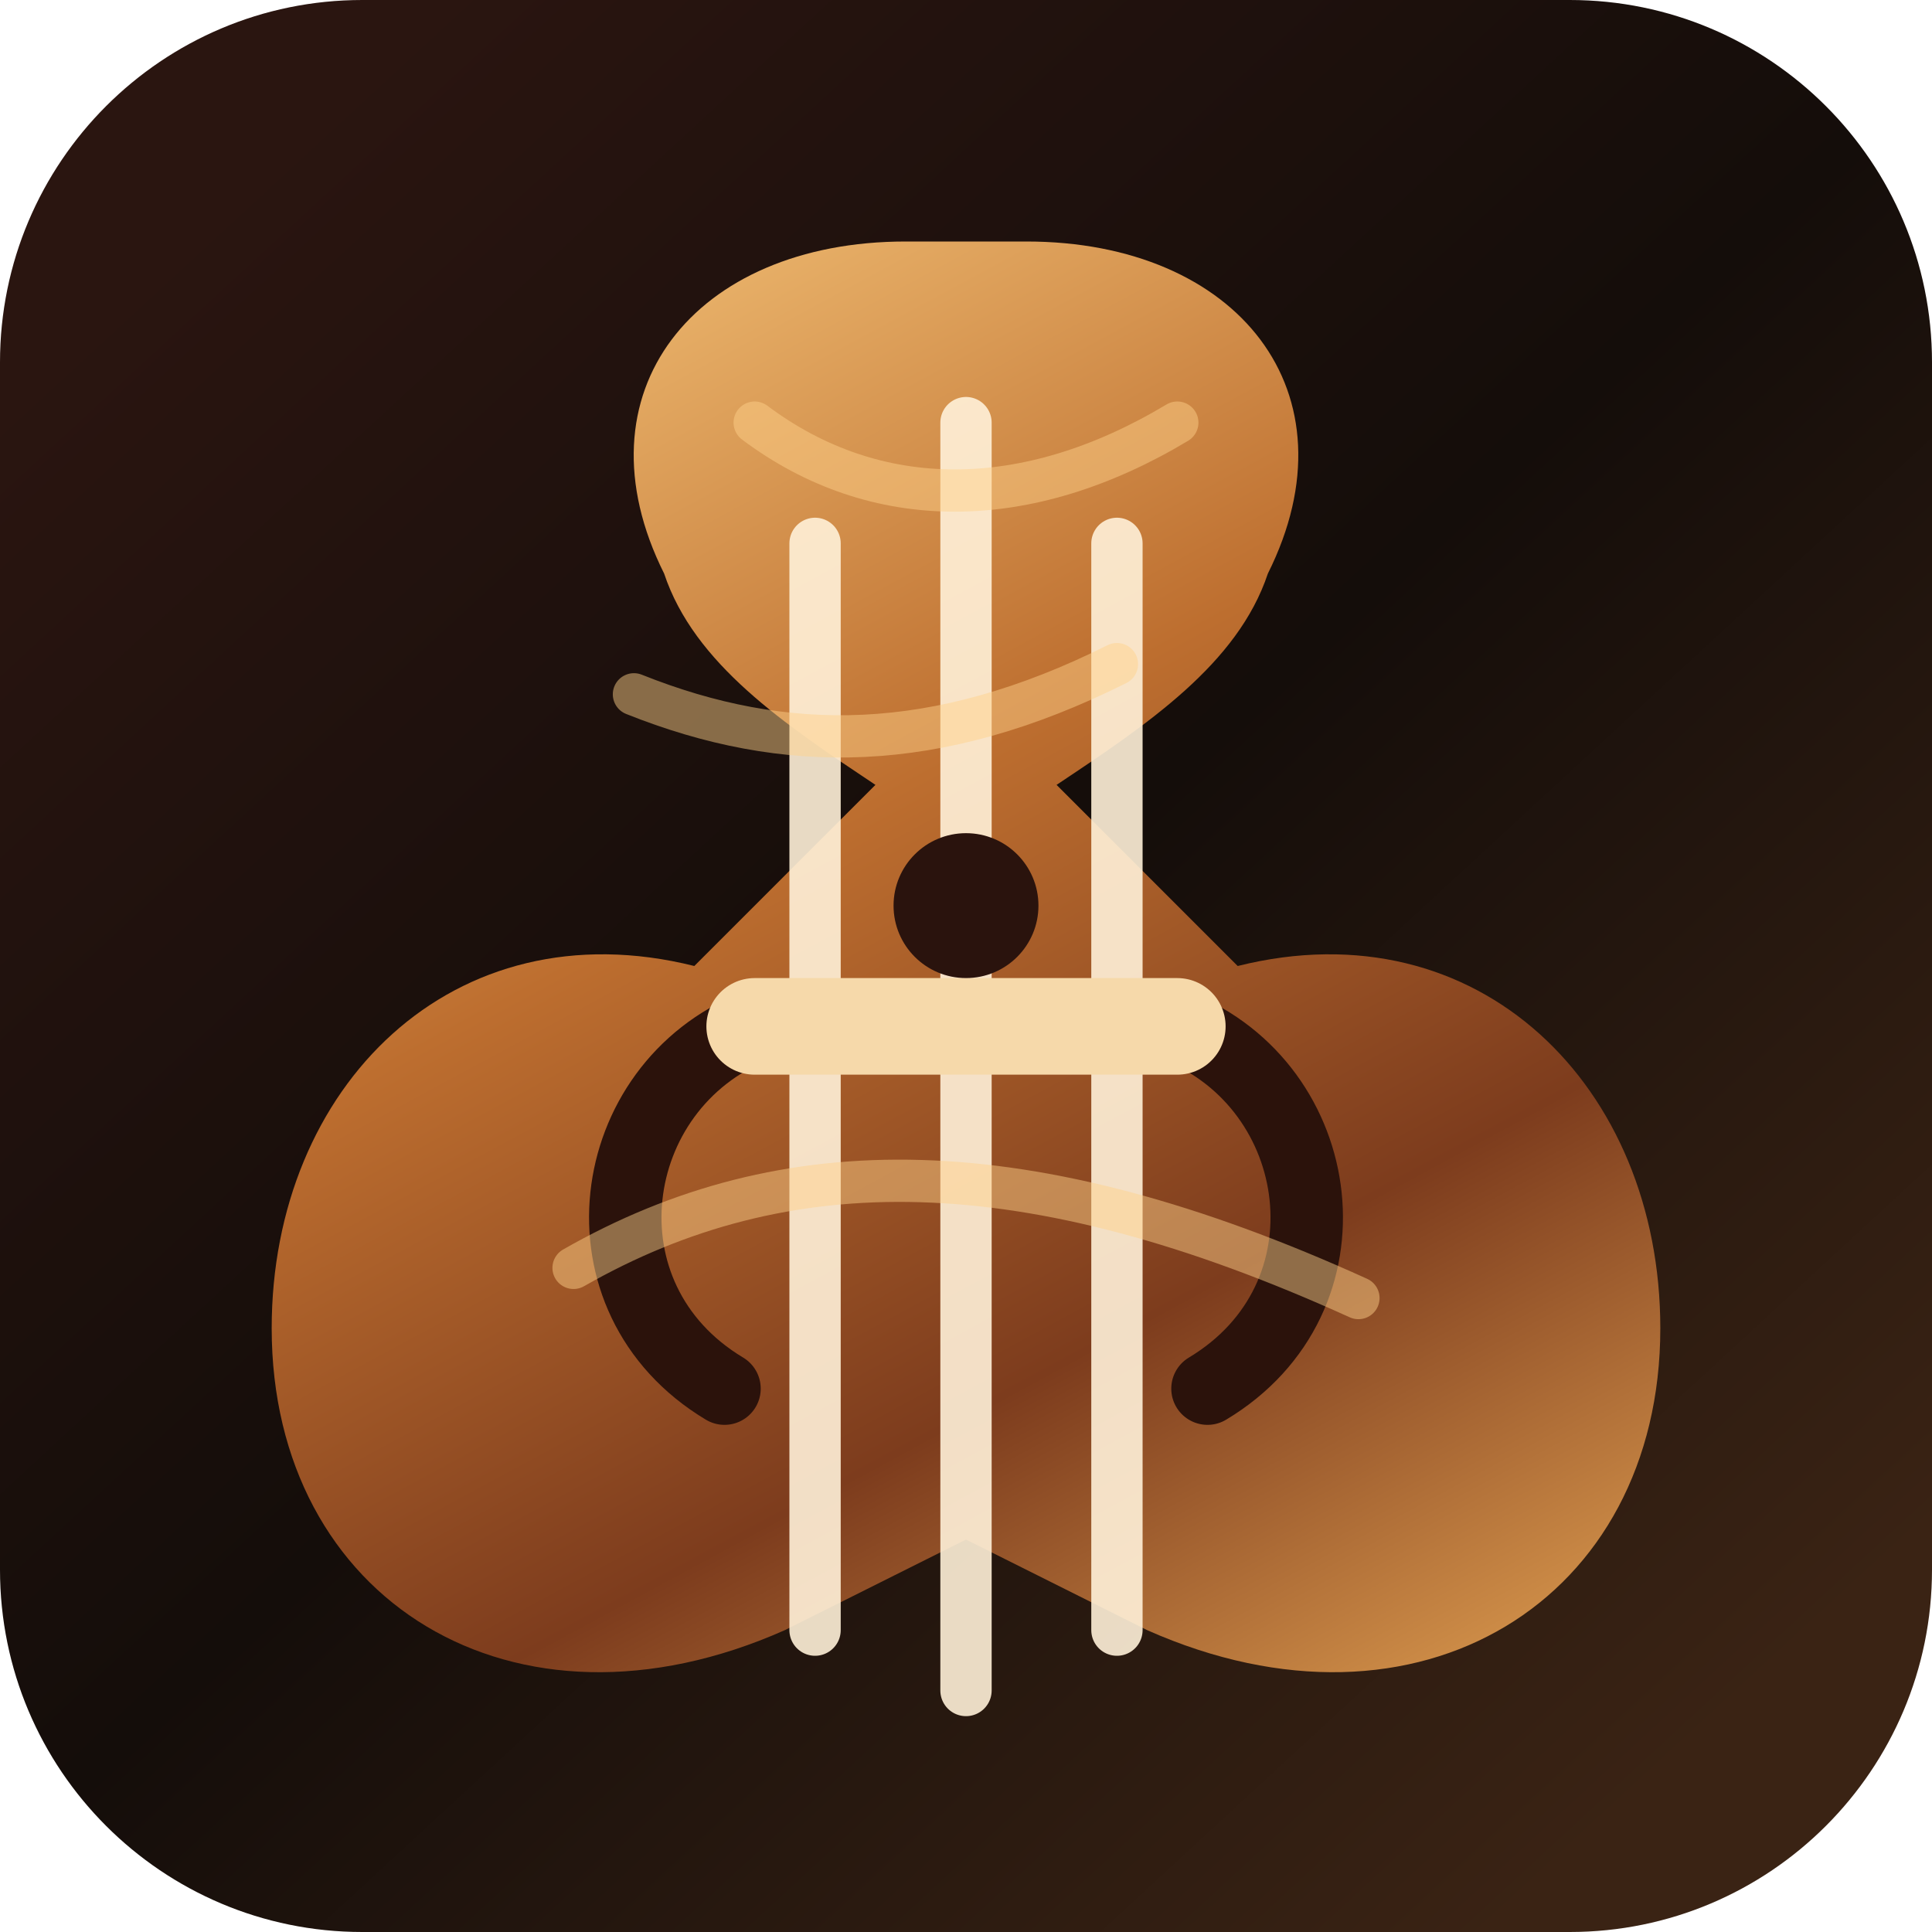
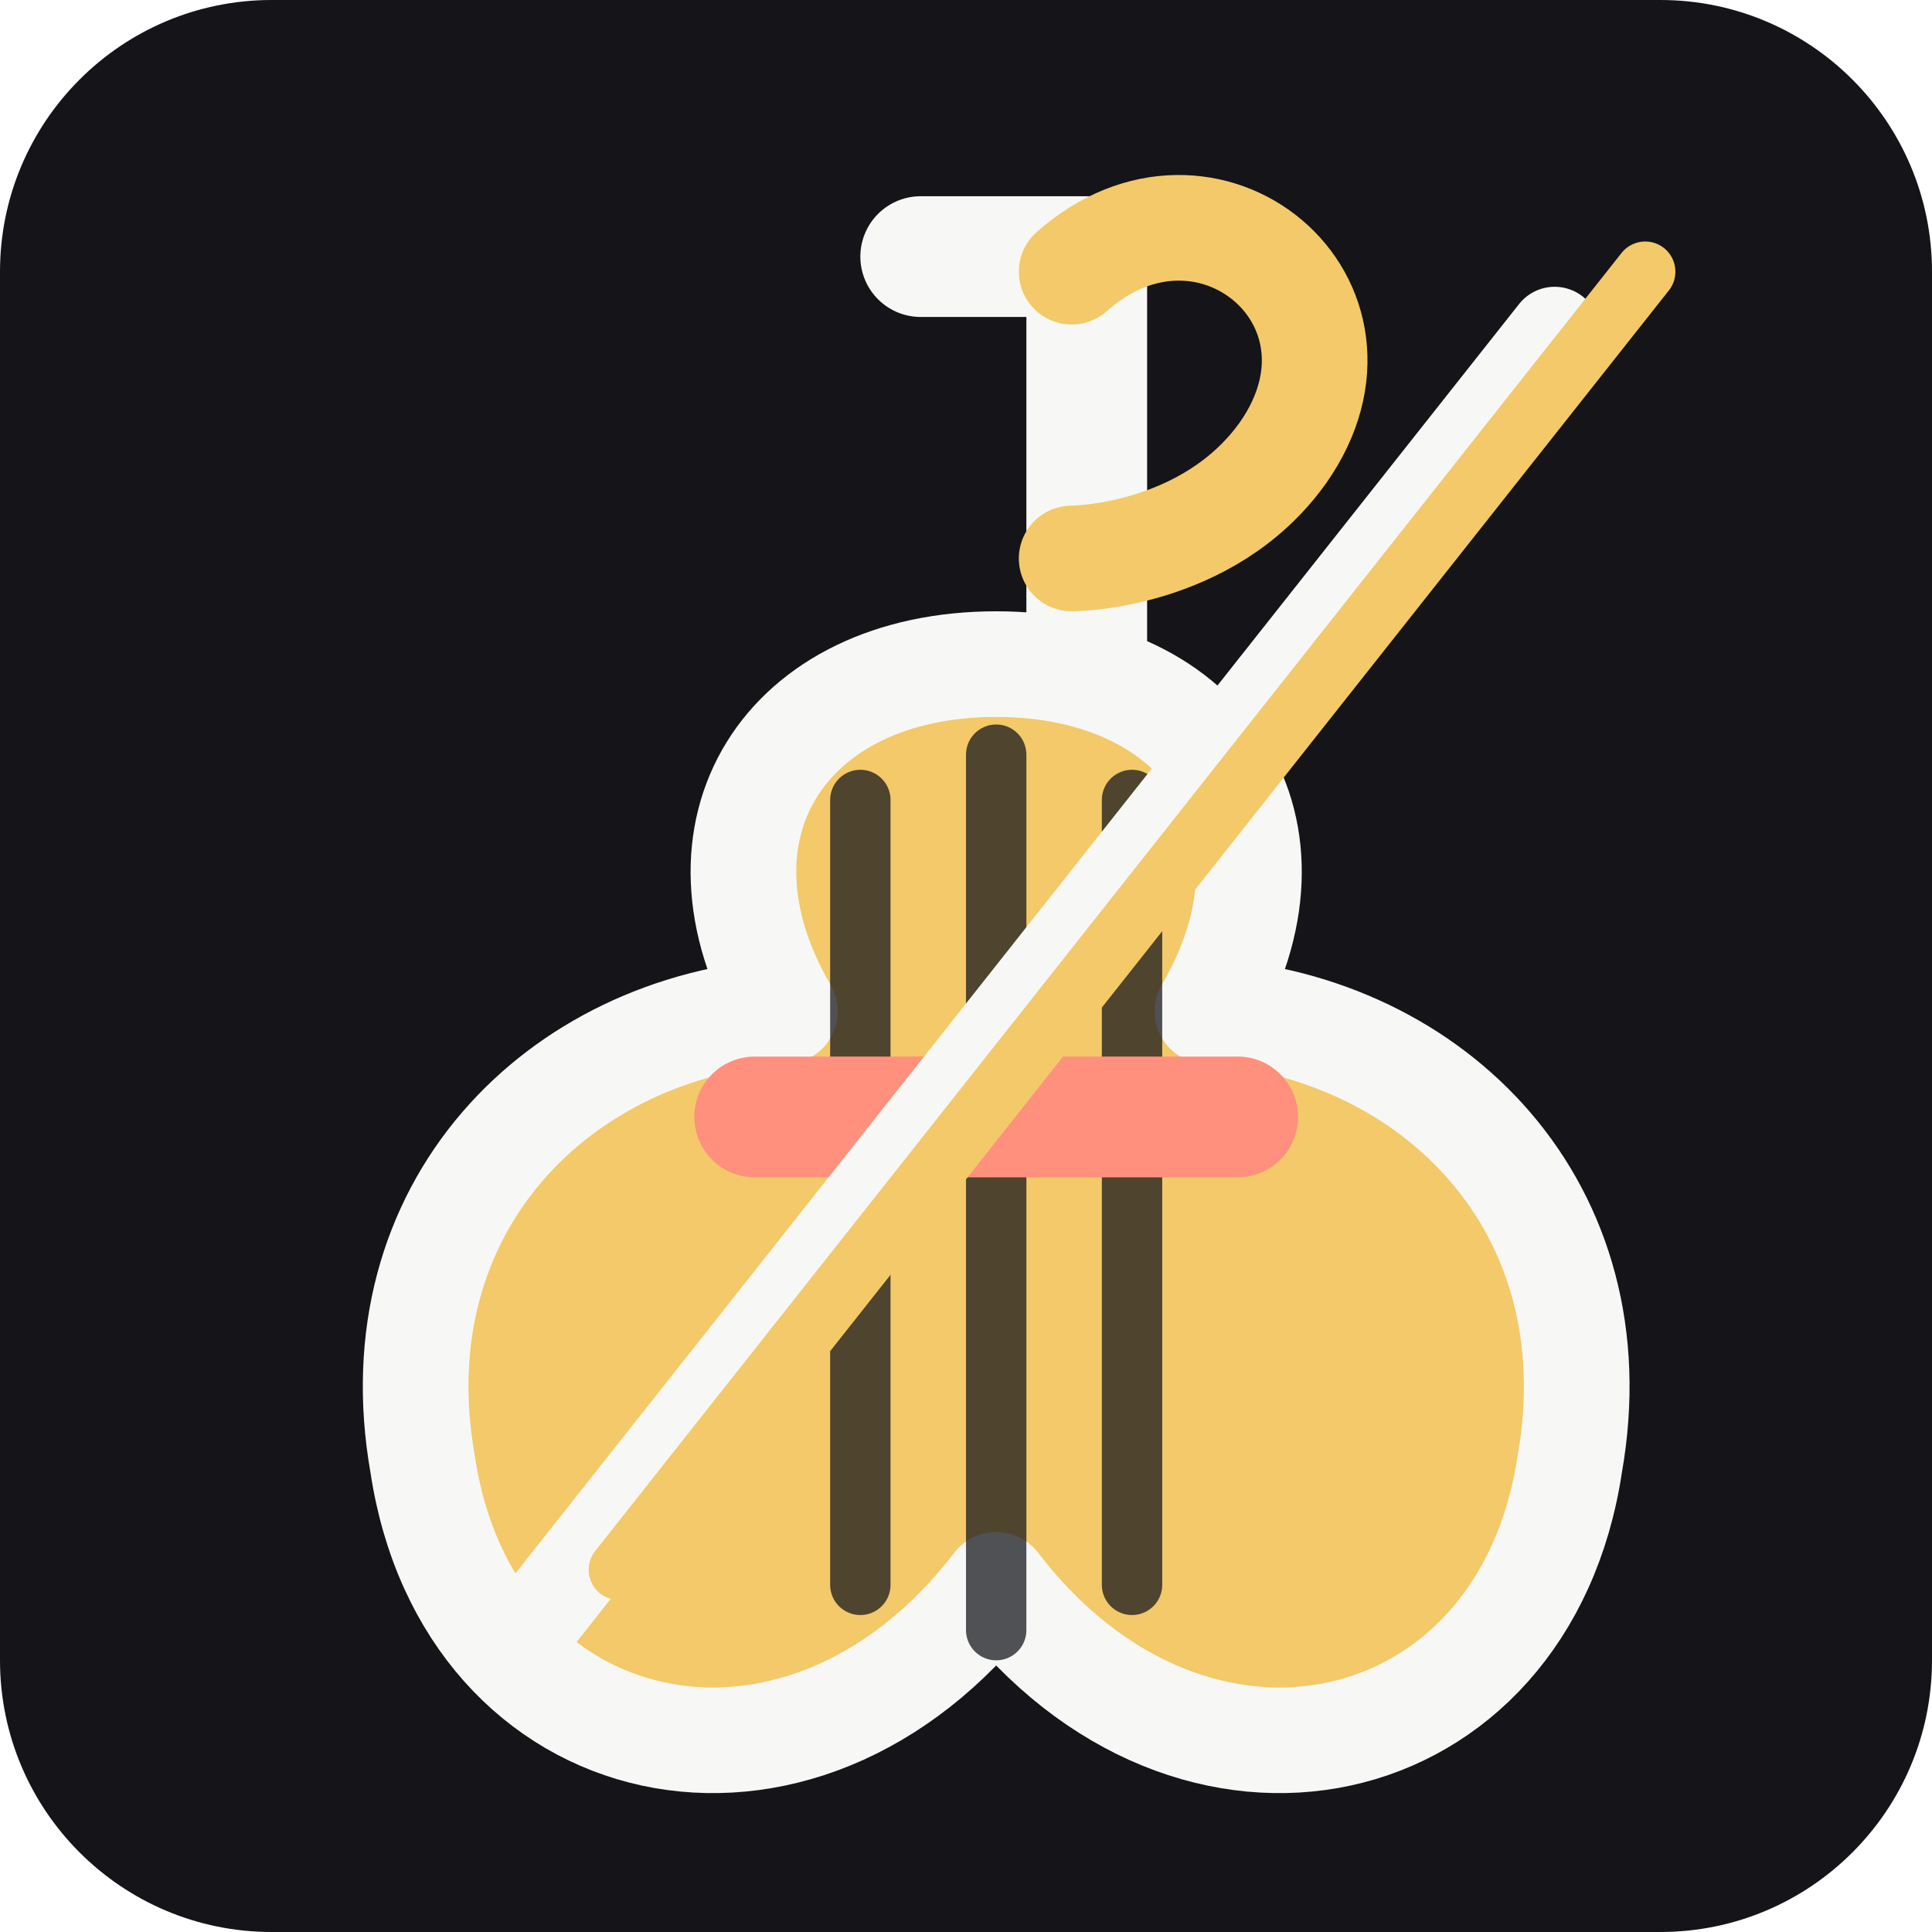
- <svg xmlns="http://www.w3.org/2000/svg" viewBox="0 0 64 64">
-   <defs>
-     <linearGradient id="bg" x1="8" y1="6" x2="56" y2="58" gradientUnits="userSpaceOnUse">
-       <stop stop-color="#2a1510" />
-       <stop offset=".5" stop-color="#140d0a" />
-       <stop offset="1" stop-color="#3a2314" />
-     </linearGradient>
-     <linearGradient id="varnish" x1="18" y1="8" x2="45" y2="58" gradientUnits="userSpaceOnUse">
-       <stop stop-color="#f0bd73" />
-       <stop offset=".38" stop-color="#bd6e2f" />
-       <stop offset=".72" stop-color="#7d3c1d" />
-       <stop offset="1" stop-color="#d3924a" />
-     </linearGradient>
-   </defs>
-   <rect width="64" height="64" rx="12" fill="url(#bg)" />
-   <path d="M34 8c7 0 11 5 8 11-1 3-4 5-7 7l6 6c8-2 14 4 14 12 0 9-8 14-17 10l-6-3-6 3c-9 4-17-1-17-10 0-8 6-14 14-12l6-6c-3-2-6-4-7-7-3-6 1-11 8-11h4Z" fill="url(#varnish)" />
-   <path d="M32 14v42M27 18v36M37 18v36" stroke="#fff1d8" stroke-width="1.7" stroke-linecap="round" opacity=".9" />
-   <path d="M25 34c-5 2-6 9-1 12M39 34c5 2 6 9 1 12" fill="none" stroke="#2b120b" stroke-width="2.4" stroke-linecap="round" />
-   <path d="M21 23c5 2 10 2 16-1M19 42c7-4 15-4 26 1M25 14c4 3 9 3 14 0" fill="none" stroke="#ffd189" stroke-width="1.4" stroke-linecap="round" opacity=".48" />
-   <path d="M25 34h14" stroke="#f6d9aa" stroke-width="3.2" stroke-linecap="round" />
-   <circle cx="32" cy="30" r="2.4" fill="#2a130d" />
+ <svg xmlns="http://www.w3.org/2000/svg" viewBox="0 0 128 128" role="img" aria-label="Violin icon">
+   <rect width="128" height="128" rx="18" fill="#141419" />
+   <path d="M61 17h11v32" fill="none" stroke="#f7f8f5" stroke-width="8" stroke-linecap="round" />
+   <path d="M71 18c9-8 21 2 14 12-5 7-14 7-14 7" fill="none" stroke="#f3c969" stroke-width="7" stroke-linecap="round" />
+   <path d="M66 44c14 0 21 11 14 23 15 1 27 13 24 30-3 20-25 25-38 8-13 17-35 12-38-8-3-17 9-29 24-30-7-12 0-23 14-23Z" fill="#f3c969" stroke="#f7f8f5" stroke-width="7" stroke-linejoin="round" />
+   <path d="M66 50v58M57 53v52M75 53v52" stroke="#0f1016" stroke-width="4" stroke-linecap="round" opacity=".72" />
+   <path d="M50 74h32" stroke="#ff907d" stroke-width="8" stroke-linecap="round" />
+   <path d="M103 22 35 108" stroke="#f7f8f5" stroke-width="6" stroke-linecap="round" />
+   <path d="M109 18 41 104" stroke="#f3c969" stroke-width="4" stroke-linecap="round" />
</svg>
